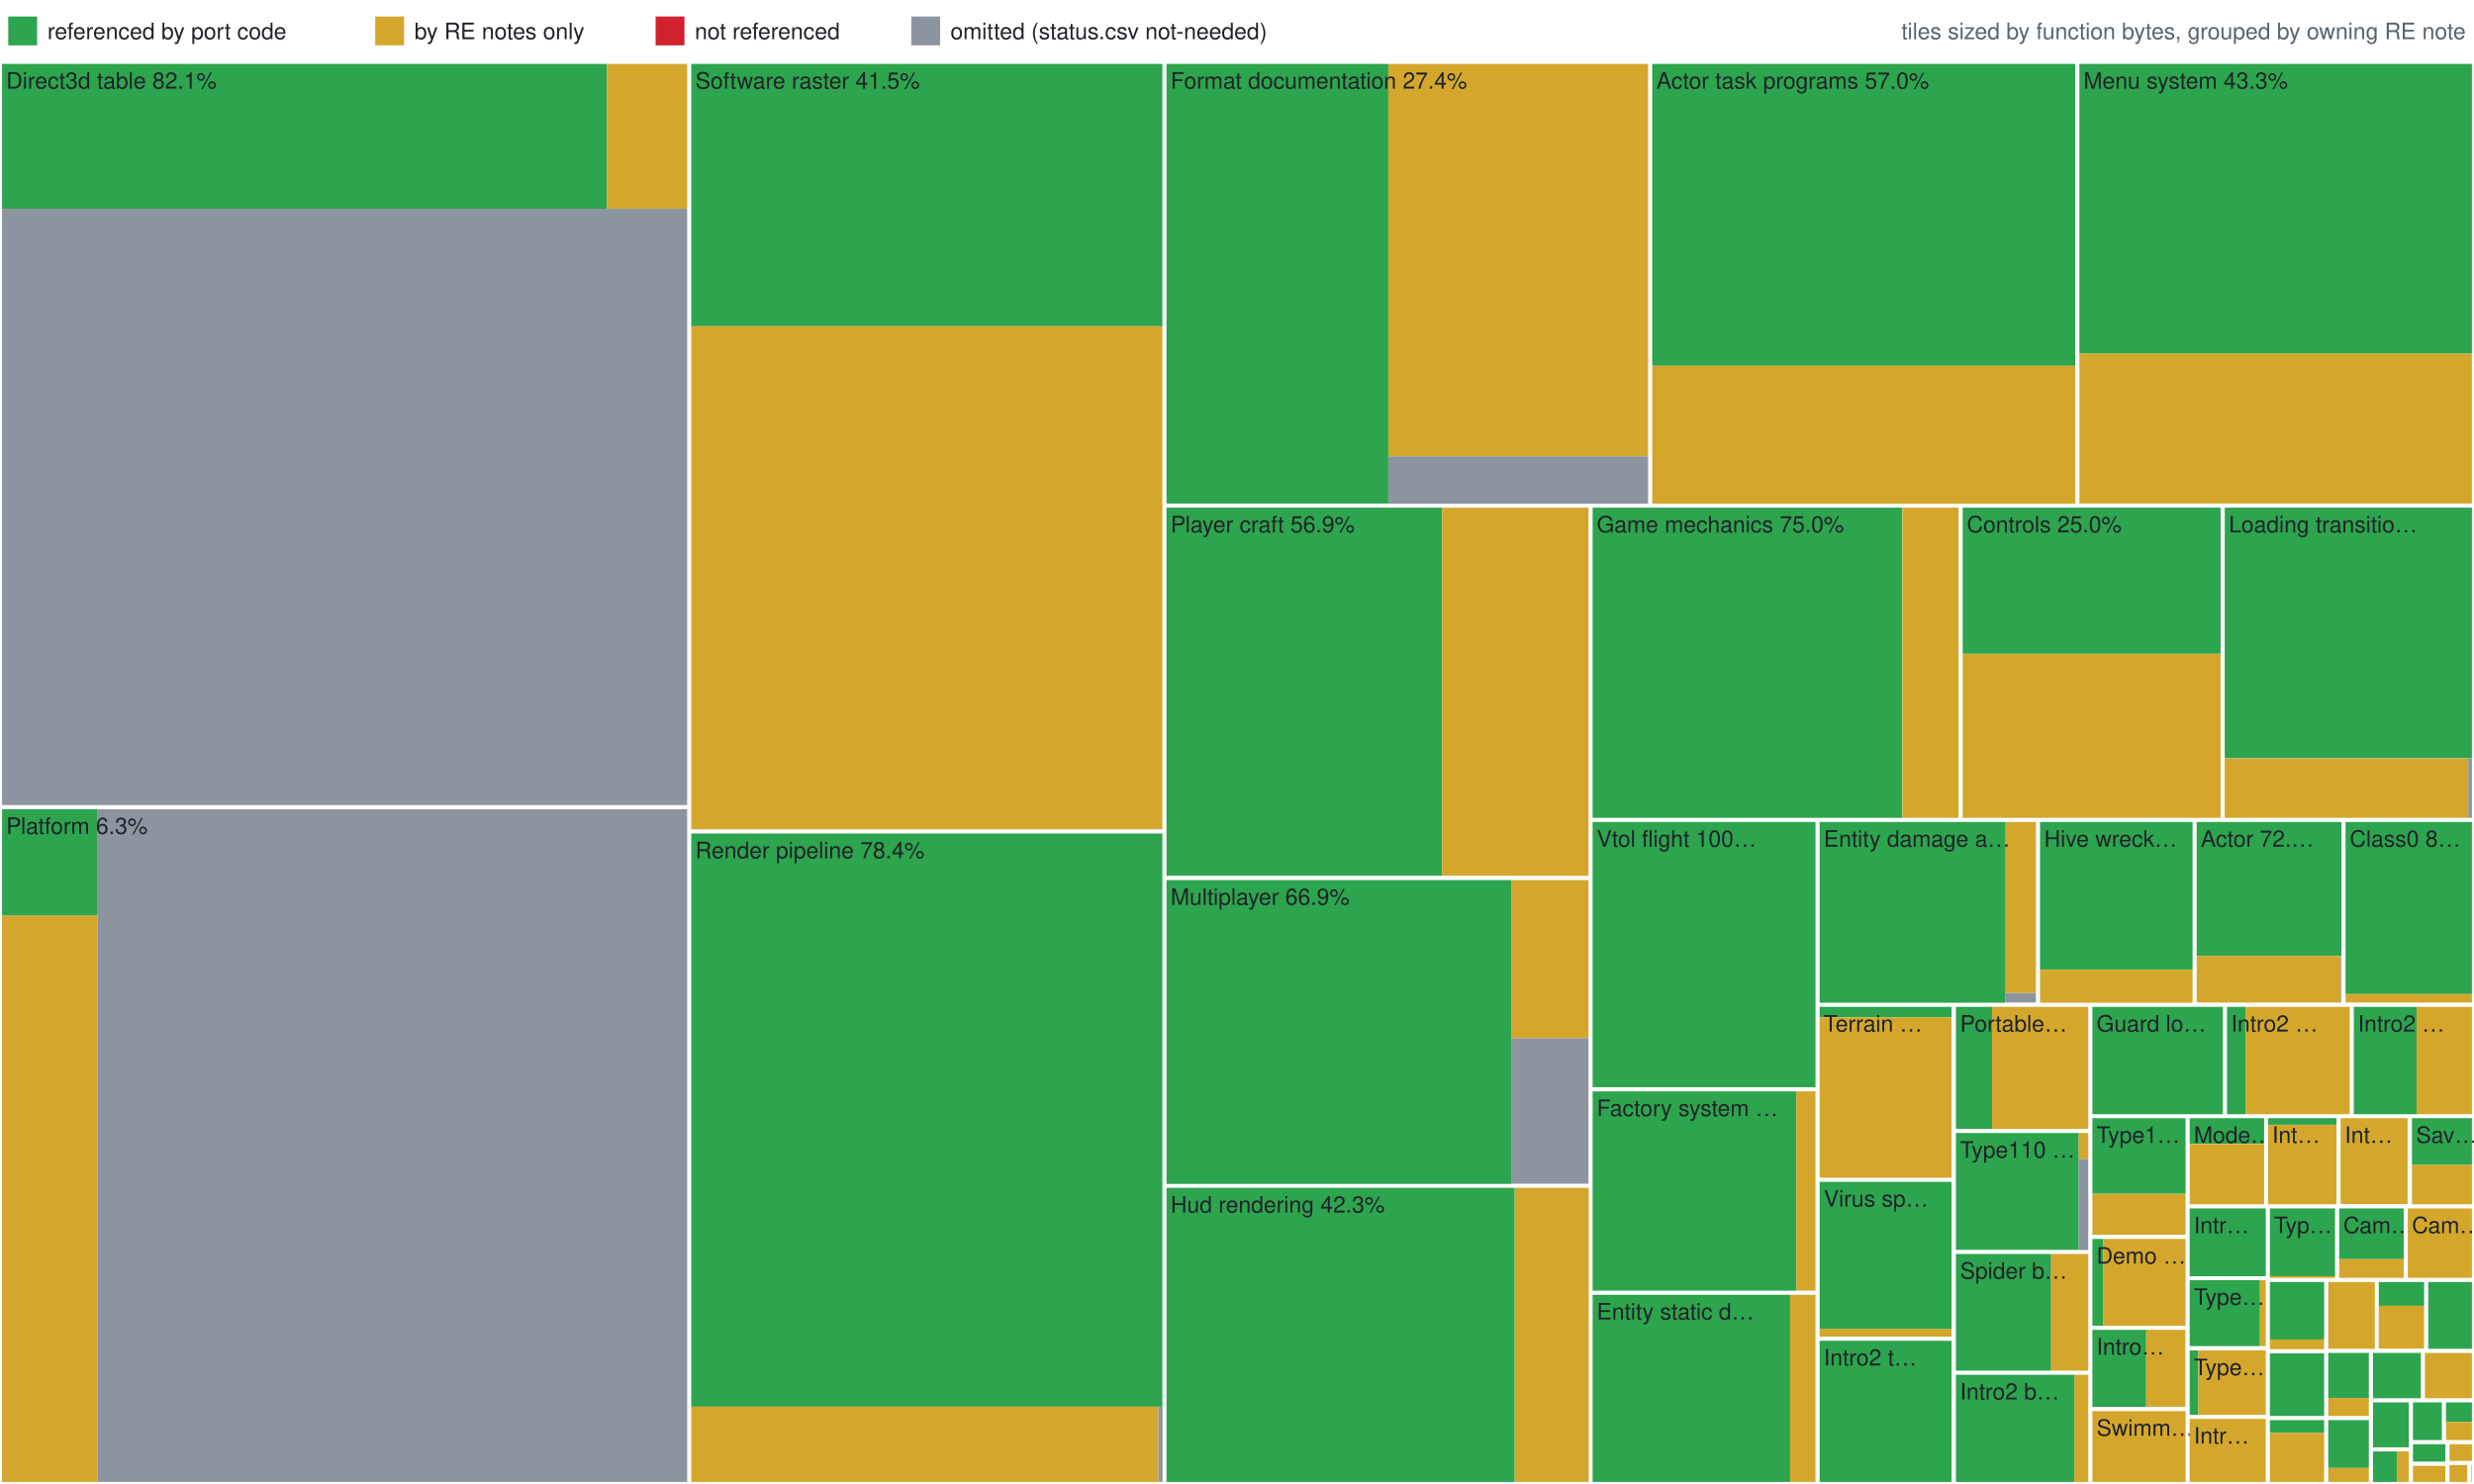
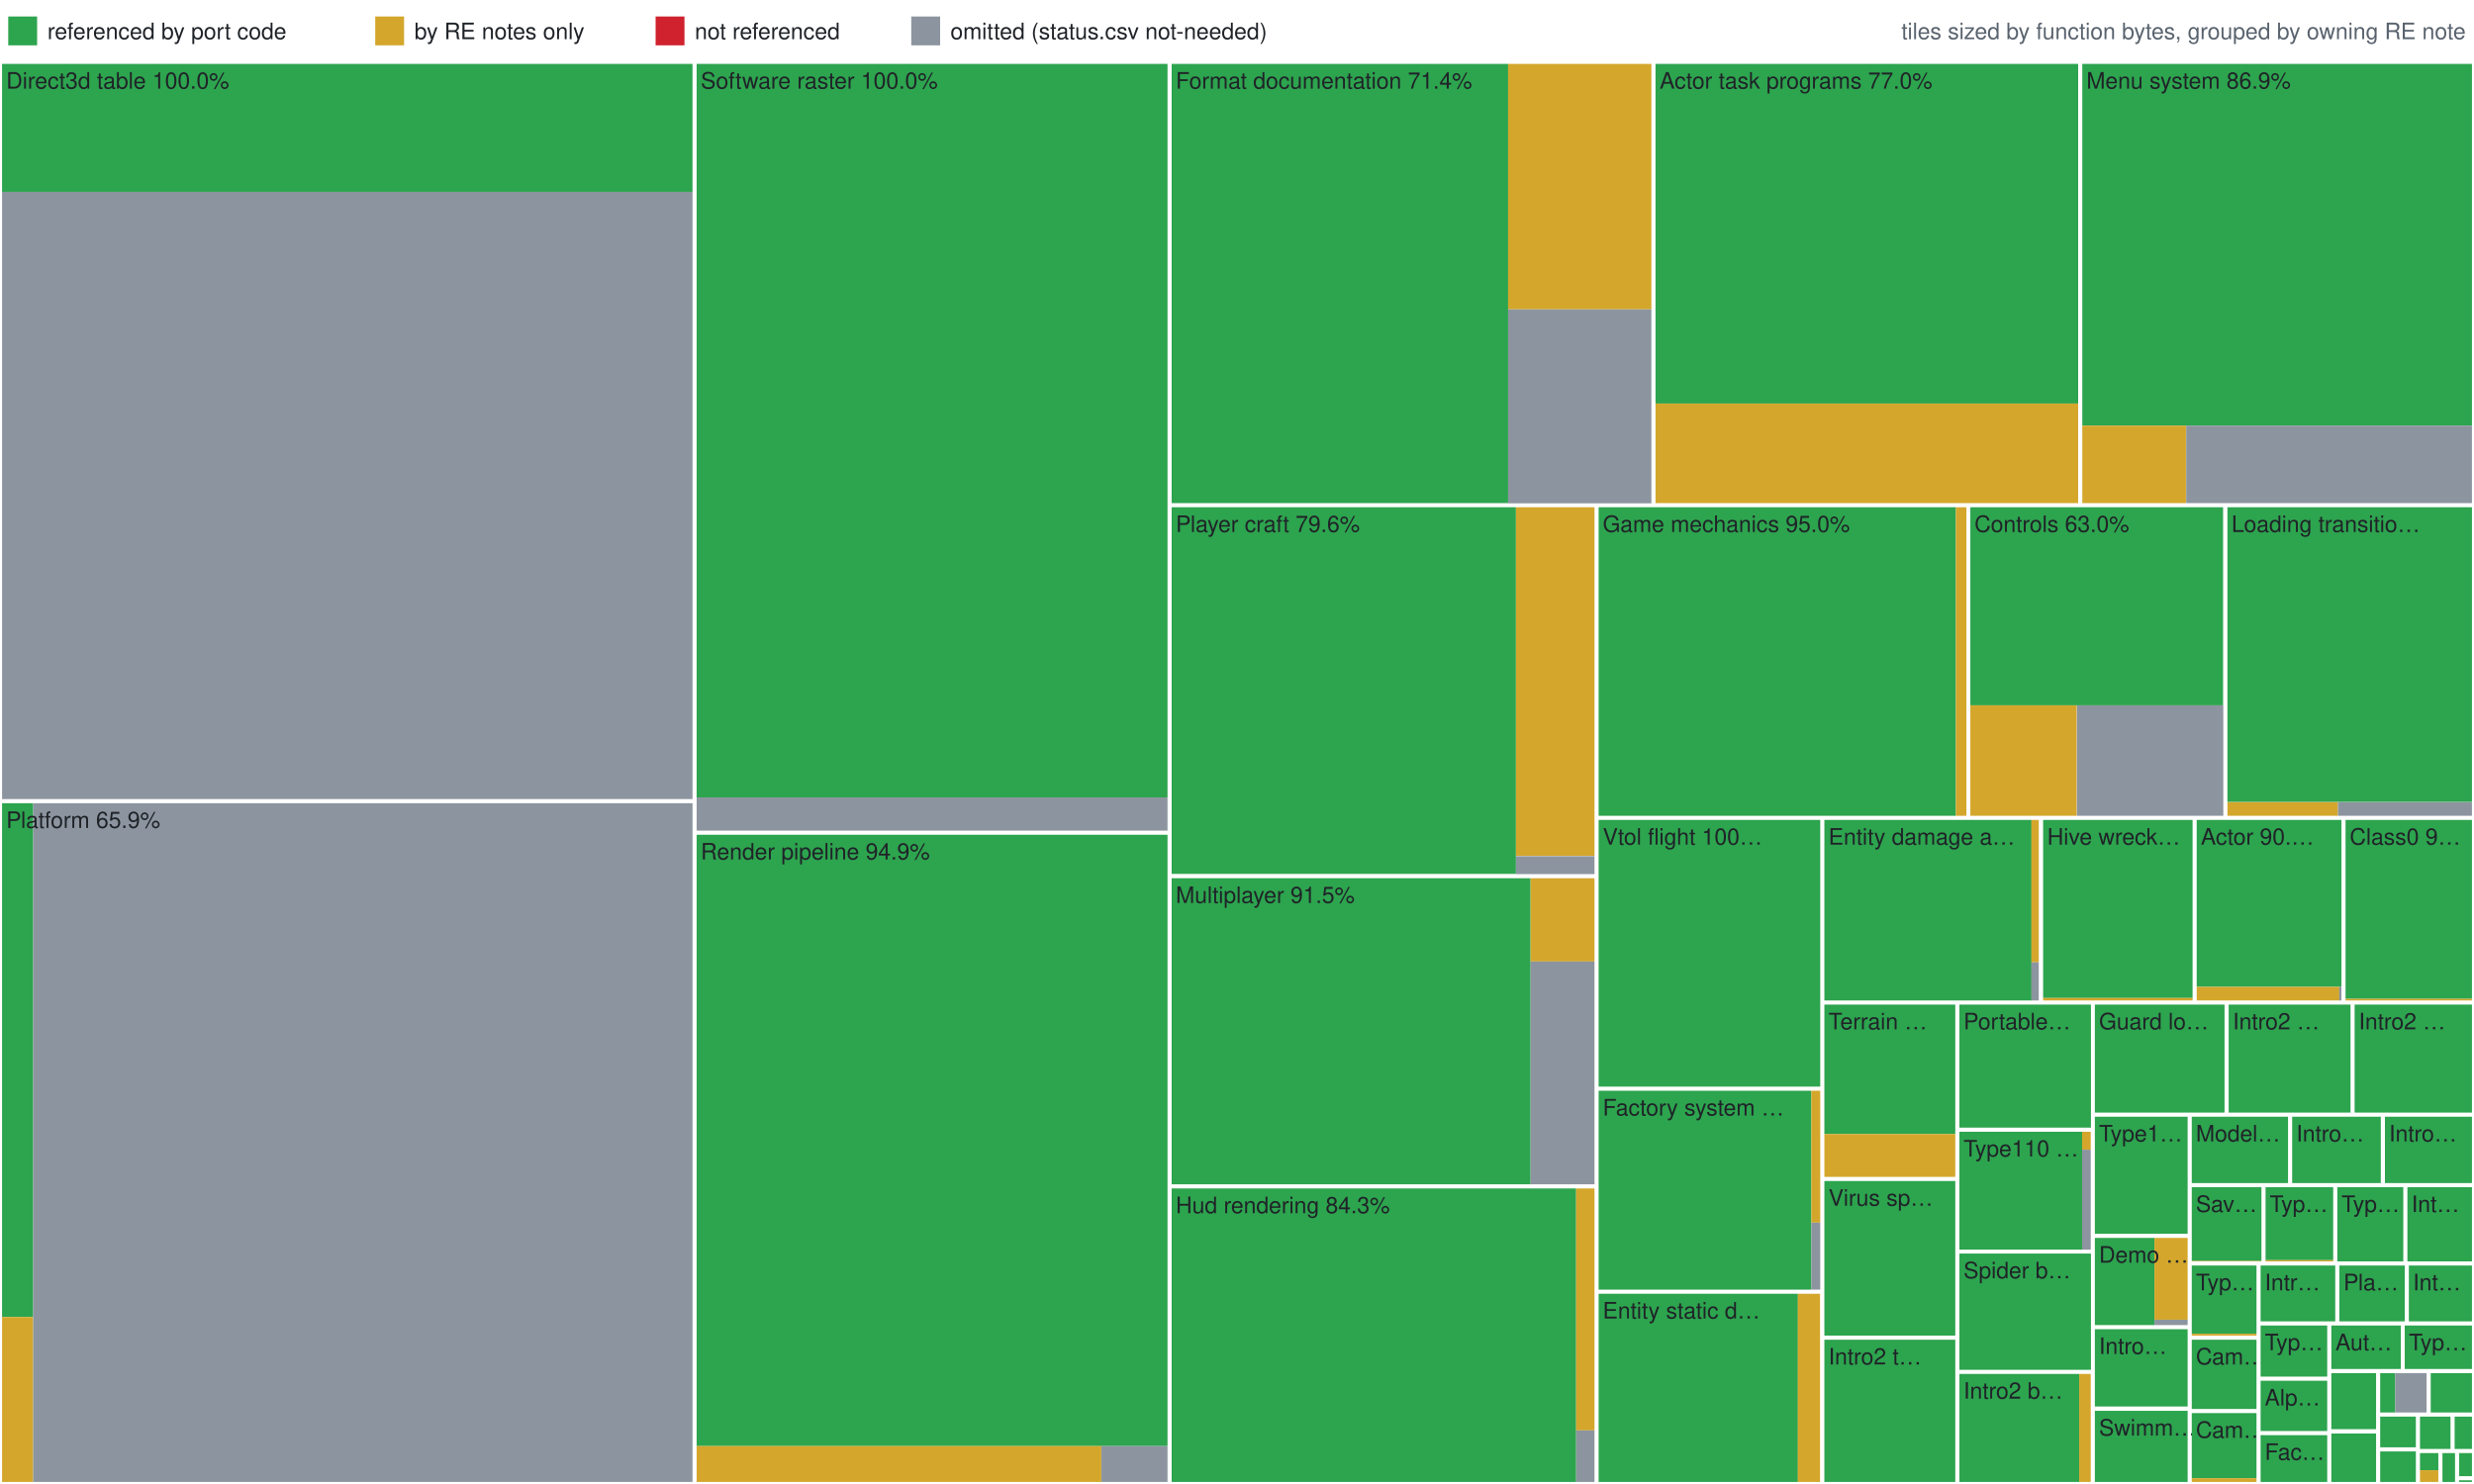
<svg xmlns="http://www.w3.org/2000/svg" width="1200" height="720" viewBox="0 0 1200 720" font-family="Segoe UI, Helvetica, Arial, sans-serif" font-size="11">
  <rect width="1200" height="720" fill="#ffffff" />
  <rect x="4" y="8" width="14" height="14" fill="#2da44e" />
  <text x="23" y="19" fill="#1f2328">referenced by port code</text>
  <rect x="182" y="8" width="14" height="14" fill="#d4a72c" />
  <text x="201" y="19" fill="#1f2328">by RE notes only</text>
  <rect x="318" y="8" width="14" height="14" fill="#cf222e" />
  <text x="337" y="19" fill="#1f2328">not referenced</text>
  <rect x="442" y="8" width="14" height="14" fill="#8c959f" />
  <text x="461" y="19" fill="#1f2328">omitted (status.csv not-needed)</text>
  <text x="1196" y="19" fill="#59636e" text-anchor="end">tiles sized by function bytes, grouped by owning RE note</text>
  <g>
-     <rect x="1" y="31" width="293.4" height="70.3" fill="#2da44e" />
-     <rect x="294.4" y="31" width="38.9" height="70.3" fill="#d4a72c" />
-     <rect x="1" y="101.3" width="332.3" height="289.3" fill="#8c959f" />
-     <text x="3" y="43" fill="#1f2328">Direct3d table 82.1%</text>
-   </g>
-   <g>
-     <rect x="1" y="392.6" width="46.4" height="51.7" fill="#2da44e" />
-     <rect x="1" y="444.3" width="46.4" height="274.7" fill="#d4a72c" />
-     <rect x="47.4" y="392.6" width="285.9" height="326.4" fill="#8c959f" />
-     <text x="3" y="404.6" fill="#1f2328">Platform 6.3%</text>
-   </g>
-   <g>
-     <rect x="335.3" y="31" width="228.5" height="127.3" fill="#2da44e" />
-     <rect x="335.3" y="158.3" width="228.5" height="244" fill="#d4a72c" />
-     <rect x="335.3" y="402.3" width="228.5" height="0.1" fill="#8c959f" />
-     <text x="337.3" y="43" fill="#1f2328">Software raster 41.5%</text>
-   </g>
-   <g>
-     <rect x="335.3" y="404.4" width="228.5" height="278.1" fill="#2da44e" />
-     <rect x="335.3" y="682.5" width="226.6" height="36.5" fill="#d4a72c" />
-     <rect x="561.9" y="682.5" width="2" height="36.5" fill="#8c959f" />
-     <text x="337.3" y="416.4" fill="#1f2328">Render pipeline 78.4%</text>
-   </g>
-   <g>
-     <rect x="565.8" y="31" width="107.6" height="213.3" fill="#2da44e" />
-     <rect x="673.4" y="31" width="126" height="190.4" fill="#d4a72c" />
-     <rect x="673.4" y="221.4" width="126" height="23" fill="#8c959f" />
-     <text x="567.8" y="43" fill="#1f2328">Format documentation 27.4%</text>
-   </g>
-   <g>
-     <rect x="801.4" y="31" width="205.2" height="146.5" fill="#2da44e" />
-     <rect x="801.4" y="177.5" width="205.2" height="66.9" fill="#d4a72c" />
-     <rect x="1006.6" y="177.5" width="0" height="66.9" fill="#8c959f" />
-     <text x="803.4" y="43" fill="#1f2328">Actor task programs 57.0%</text>
-   </g>
-   <g>
-     <rect x="1008.6" y="31" width="190.4" height="140.6" fill="#2da44e" />
-     <rect x="1008.6" y="171.6" width="190.1" height="72.7" fill="#d4a72c" />
-     <rect x="1198.7" y="171.6" width="0.3" height="72.7" fill="#8c959f" />
-     <text x="1010.6" y="43" fill="#1f2328">Menu system 43.3%</text>
-   </g>
-   <g>
-     <rect x="565.8" y="246.3" width="133.7" height="178.6" fill="#2da44e" />
-     <rect x="699.5" y="246.3" width="71" height="178.6" fill="#d4a72c" />
-     <rect x="699.5" y="424.9" width="71" height="0" fill="#8c959f" />
-     <text x="567.8" y="258.3" fill="#1f2328">Player craft 56.9%</text>
-   </g>
-   <g>
-     <rect x="565.8" y="427" width="167.2" height="147.4" fill="#2da44e" />
-     <rect x="733" y="427" width="37.5" height="76.7" fill="#d4a72c" />
-     <rect x="733" y="503.7" width="37.5" height="70.6" fill="#8c959f" />
-     <text x="567.8" y="439" fill="#1f2328">Multiplayer 66.9%</text>
-   </g>
-   <g>
-     <rect x="565.8" y="576.3" width="168.9" height="142.7" fill="#2da44e" />
-     <rect x="734.8" y="576.3" width="35.8" height="142.7" fill="#d4a72c" />
-     <text x="567.8" y="588.3" fill="#1f2328">Hud rendering 42.3%</text>
-   </g>
-   <g>
-     <rect x="772.5" y="246.3" width="150.2" height="150.5" fill="#2da44e" />
-     <rect x="922.8" y="246.3" width="27.2" height="150.5" fill="#d4a72c" />
-     <text x="774.5" y="258.3" fill="#1f2328">Game mechanics 75.0%</text>
-   </g>
-   <g>
-     <rect x="952" y="246.3" width="125.1" height="70.9" fill="#2da44e" />
-     <rect x="952" y="317.3" width="125.1" height="79.5" fill="#d4a72c" />
-     <text x="954" y="258.3" fill="#1f2328">Controls 25.0%</text>
-   </g>
-   <g>
-     <rect x="1079.1" y="246.3" width="119.9" height="121.6" fill="#2da44e" />
-     <rect x="1079.1" y="368" width="118.1" height="28.8" fill="#d4a72c" />
-     <rect x="1197.2" y="368" width="1.8" height="28.8" fill="#8c959f" />
-     <text x="1081.1" y="258.3" fill="#1f2328">Loading transitio…</text>
-   </g>
-   <g>
-     <rect x="772.5" y="398.8" width="108.1" height="128.7" fill="#2da44e" />
-     <text x="774.5" y="410.8" fill="#1f2328">Vtol flight 100…</text>
-   </g>
-   <g>
-     <rect x="772.5" y="529.5" width="98.8" height="96.7" fill="#2da44e" />
-     <rect x="871.3" y="529.5" width="9.3" height="96.7" fill="#d4a72c" />
-     <text x="774.5" y="541.5" fill="#1f2328">Factory system …</text>
-   </g>
-   <g>
-     <rect x="772.5" y="628.2" width="95.8" height="90.8" fill="#2da44e" />
-     <rect x="868.3" y="628.2" width="12.3" height="90.8" fill="#d4a72c" />
-     <text x="774.5" y="640.2" fill="#1f2328">Entity static d…</text>
-   </g>
-   <g>
-     <rect x="882.6" y="398.8" width="90.2" height="87.7" fill="#2da44e" />
-     <rect x="972.9" y="398.8" width="14.6" height="83" fill="#d4a72c" />
-     <rect x="972.9" y="481.8" width="14.6" height="4.6" fill="#8c959f" />
-     <text x="884.6" y="410.8" fill="#1f2328">Entity damage a…</text>
-   </g>
-   <g>
-     <rect x="989.5" y="398.8" width="74" height="71.7" fill="#2da44e" />
-     <rect x="989.5" y="470.5" width="74" height="16" fill="#d4a72c" />
-     <text x="991.5" y="410.8" fill="#1f2328">Hive wreck…</text>
-   </g>
-   <g>
-     <rect x="1065.5" y="398.8" width="70.2" height="65" fill="#2da44e" />
-     <rect x="1065.5" y="463.8" width="69.9" height="22.6" fill="#d4a72c" />
-     <rect x="1135.4" y="463.8" width="0.3" height="22.6" fill="#8c959f" />
-     <text x="1067.5" y="410.8" fill="#1f2328">Actor 72.…</text>
-   </g>
-   <g>
-     <rect x="1137.7" y="398.8" width="61.3" height="83.5" fill="#2da44e" />
-     <rect x="1137.7" y="482.3" width="61.3" height="4.1" fill="#d4a72c" />
-     <text x="1139.7" y="410.8" fill="#1f2328">Class0 8…</text>
-   </g>
-   <g>
-     <rect x="882.6" y="488.5" width="64" height="5.1" fill="#2da44e" />
-     <rect x="882.6" y="493.6" width="64" height="77.8" fill="#d4a72c" />
-     <text x="884.6" y="500.5" fill="#1f2328">Terrain …</text>
-   </g>
-   <g>
-     <rect x="882.6" y="573.4" width="64" height="71.5" fill="#2da44e" />
-     <rect x="882.6" y="644.8" width="64" height="3.7" fill="#d4a72c" />
-     <text x="884.6" y="585.4" fill="#1f2328">Virus sp…</text>
-   </g>
-   <g>
-     <rect x="882.6" y="650.5" width="64" height="68.5" fill="#2da44e" />
-     <text x="884.6" y="662.5" fill="#1f2328">Intro2 t…</text>
-   </g>
-   <g>
-     <rect x="948.7" y="488.5" width="17.6" height="59.2" fill="#2da44e" />
-     <rect x="966.2" y="488.5" width="46.7" height="59.2" fill="#d4a72c" />
-     <text x="950.7" y="500.5" fill="#1f2328">Portable…</text>
-   </g>
-   <g>
-     <rect x="948.7" y="549.7" width="59.6" height="56.7" fill="#2da44e" />
-     <rect x="1008.3" y="549.7" width="4.6" height="12.6" fill="#d4a72c" />
-     <rect x="1008.3" y="562.3" width="4.6" height="44.2" fill="#8c959f" />
-     <text x="950.7" y="561.7" fill="#1f2328">Type110 …</text>
-   </g>
-   <g>
-     <rect x="948.7" y="608.4" width="46.2" height="56.6" fill="#2da44e" />
-     <rect x="994.9" y="608.4" width="18" height="56.6" fill="#d4a72c" />
-     <text x="950.7" y="620.4" fill="#1f2328">Spider b…</text>
-   </g>
-   <g>
-     <rect x="948.7" y="667" width="57.6" height="52" fill="#2da44e" />
-     <rect x="1006.2" y="667" width="6.7" height="52" fill="#d4a72c" />
-     <text x="950.7" y="679" fill="#1f2328">Intro2 b…</text>
-   </g>
-   <g>
-     <rect x="1014.9" y="488.5" width="63.3" height="52.1" fill="#2da44e" />
-     <text x="1016.9" y="500.5" fill="#1f2328">Guard lo…</text>
-   </g>
-   <g>
-     <rect x="1080.2" y="488.5" width="9" height="52.1" fill="#2da44e" />
-     <rect x="1089.2" y="488.5" width="50.5" height="52.1" fill="#d4a72c" />
-     <text x="1082.2" y="500.5" fill="#1f2328">Intro2 …</text>
-   </g>
-   <g>
-     <rect x="1141.7" y="488.5" width="30.5" height="52.1" fill="#2da44e" />
-     <rect x="1172.1" y="488.5" width="26.9" height="52.1" fill="#d4a72c" />
-     <text x="1143.7" y="500.5" fill="#1f2328">Intro2 …</text>
-   </g>
-   <g>
-     <rect x="1014.9" y="542.5" width="45.2" height="36.7" fill="#2da44e" />
-     <rect x="1014.9" y="579.3" width="45.2" height="19.8" fill="#d4a72c" />
-     <text x="1016.9" y="554.5" fill="#1f2328">Type1…</text>
-   </g>
-   <g>
-     <rect x="1014.9" y="601.1" width="5.2" height="42.1" fill="#2da44e" />
-     <rect x="1020.1" y="601.1" width="40" height="42.1" fill="#d4a72c" />
-     <text x="1016.9" y="613.1" fill="#1f2328">Demo …</text>
-   </g>
-   <g>
-     <rect x="1014.9" y="645.2" width="26.1" height="37.4" fill="#2da44e" />
-     <rect x="1041" y="645.2" width="19" height="37.4" fill="#d4a72c" />
-     <text x="1016.9" y="657.2" fill="#1f2328">Intro…</text>
-   </g>
-   <g>
-     <rect x="1014.9" y="684.6" width="45.2" height="34.4" fill="#d4a72c" />
-     <text x="1016.9" y="696.6" fill="#1f2328">Swimm…</text>
-   </g>
-   <g>
-     <rect x="1062.1" y="542.5" width="36.1" height="12.4" fill="#2da44e" />
-     <rect x="1062.1" y="555" width="36.1" height="29.3" fill="#d4a72c" />
-     <text x="1064.1" y="554.5" fill="#1f2328">Mode…</text>
-   </g>
-   <g>
-     <rect x="1100.1" y="542.5" width="33.2" height="3.2" fill="#2da44e" />
-     <rect x="1100.1" y="545.8" width="33.2" height="38.5" fill="#d4a72c" />
-     <text x="1102.1" y="554.5" fill="#1f2328">Int…</text>
-   </g>
-   <g>
-     <rect x="1135.3" y="542.5" width="32.5" height="41.7" fill="#d4a72c" />
-     <text x="1137.3" y="554.5" fill="#1f2328">Int…</text>
-   </g>
-   <g>
-     <rect x="1169.9" y="542.5" width="29.1" height="22.7" fill="#2da44e" />
-     <rect x="1169.9" y="565.2" width="29.1" height="19.1" fill="#d4a72c" />
-     <text x="1171.9" y="554.5" fill="#1f2328">Sav…</text>
-   </g>
-   <g>
-     <rect x="1062.1" y="586.3" width="36.9" height="32.9" fill="#2da44e" />
-     <text x="1064.1" y="598.3" fill="#1f2328">Intr…</text>
-   </g>
-   <g>
-     <rect x="1062.1" y="621.1" width="34.1" height="32" fill="#2da44e" />
-     <rect x="1096.2" y="621.1" width="2.8" height="32" fill="#d4a72c" />
-     <text x="1064.1" y="633.1" fill="#1f2328">Type…</text>
-   </g>
-   <g>
-     <rect x="1062.1" y="655.2" width="4.2" height="31.2" fill="#2da44e" />
-     <rect x="1066.3" y="655.2" width="32.7" height="31.2" fill="#d4a72c" />
-     <text x="1064.1" y="667.2" fill="#1f2328">Type…</text>
-   </g>
-   <g>
-     <rect x="1062.1" y="688.4" width="36.9" height="30.6" fill="#d4a72c" />
-     <text x="1064.1" y="700.4" fill="#1f2328">Intr…</text>
-   </g>
-   <g>
-     <rect x="1101" y="586.3" width="31.6" height="32.9" fill="#2da44e" />
-     <rect x="1101" y="619.1" width="31.6" height="0.9" fill="#d4a72c" />
-     <text x="1103" y="598.3" fill="#1f2328">Typ…</text>
-   </g>
-   <g>
-     <rect x="1134.6" y="586.3" width="31.3" height="24.6" fill="#2da44e" />
-     <rect x="1134.6" y="610.9" width="31.3" height="9.1" fill="#d4a72c" />
-     <text x="1136.6" y="598.3" fill="#1f2328">Cam…</text>
-   </g>
-   <g>
-     <rect x="1167.9" y="586.3" width="31.1" height="33.7" fill="#d4a72c" />
-     <text x="1169.9" y="598.3" fill="#1f2328">Cam…</text>
-   </g>
-   <g>
-     <rect x="1101" y="622" width="26.3" height="27.9" fill="#2da44e" />
-     <rect x="1101" y="649.9" width="26.3" height="4.7" fill="#d4a72c" />
-   </g>
-   <g>
-     <rect x="1101" y="656.6" width="26.3" height="30.4" fill="#2da44e" />
-   </g>
-   <g>
-     <rect x="1101" y="689" width="26.3" height="6.2" fill="#2da44e" />
-     <rect x="1101" y="695.2" width="26.3" height="23.8" fill="#d4a72c" />
-   </g>
-   <g>
-     <rect x="1129.3" y="622" width="22.6" height="32.4" fill="#d4a72c" />
-   </g>
-   <g>
-     <rect x="1153.8" y="622" width="22" height="11.6" fill="#2da44e" />
-     <rect x="1153.8" y="633.5" width="22" height="20.8" fill="#d4a72c" />
-   </g>
-   <g>
-     <rect x="1177.8" y="622" width="21.2" height="32.4" fill="#2da44e" />
-   </g>
-   <g>
-     <rect x="1129.3" y="656.4" width="19.7" height="22" fill="#2da44e" />
-     <rect x="1129.3" y="678.3" width="19.7" height="8.7" fill="#d4a72c" />
-   </g>
-   <g>
-     <rect x="1129.3" y="689" width="19.7" height="23.2" fill="#2da44e" />
-     <rect x="1129.3" y="712.3" width="19.7" height="6.7" fill="#d4a72c" />
-   </g>
-   <g>
-     <rect x="1151" y="656.4" width="23.2" height="22" fill="#2da44e" />
-   </g>
-   <g>
-     <rect x="1176.2" y="656.4" width="22.8" height="22" fill="#d4a72c" />
-   </g>
-   <g>
-     <rect x="1151" y="680.4" width="17.4" height="21.8" fill="#2da44e" />
-   </g>
-   <g>
-     <rect x="1151" y="704.2" width="11.8" height="14.8" fill="#2da44e" />
-     <rect x="1162.7" y="704.2" width="5.7" height="14.8" fill="#d4a72c" />
-   </g>
-   <g>
-     <rect x="1170.4" y="680.4" width="14" height="18.3" fill="#2da44e" />
-   </g>
-   <g>
-     <rect x="1186.4" y="680.4" width="12.6" height="9.5" fill="#2da44e" />
-     <rect x="1186.4" y="689.9" width="12.6" height="8.8" fill="#d4a72c" />
-   </g>
-   <g>
-     <rect x="1170.4" y="700.7" width="15.7" height="8.4" fill="#2da44e" />
-   </g>
-   <g>
-     <rect x="1170.4" y="711.2" width="15.7" height="7.8" fill="#d4a72c" />
-   </g>
-   <g>
-     <rect x="1188.1" y="700.7" width="10.9" height="8.1" fill="#d4a72c" />
-   </g>
-   <g>
-     <rect x="1188.1" y="710.8" width="8.6" height="8.2" fill="#d4a72c" />
-   </g>
-   <g>
-     <rect x="1198.7" y="710.8" width="0.3" height="8.2" fill="#d4a72c" />
+     <rect x="1" y="31" width="334.9" height="62.1" fill="#2da44e" />
+     <rect x="1" y="93.1" width="334.9" height="294.6" fill="#8c959f" />
+     <text x="3" y="43" fill="#1f2328">Direct3d table 100.0%</text>
+   </g>
+   <g>
+     <rect x="1" y="389.7" width="15.1" height="249.3" fill="#2da44e" />
+     <rect x="1" y="639" width="15.1" height="80" fill="#d4a72c" />
+     <rect x="16.1" y="389.7" width="319.8" height="329.3" fill="#8c959f" />
+     <text x="3" y="401.7" fill="#1f2328">Platform 65.9%</text>
+   </g>
+   <g>
+     <rect x="337.9" y="31" width="228.4" height="355.9" fill="#2da44e" />
+     <rect x="337.9" y="386.9" width="228.4" height="16.1" fill="#8c959f" />
+     <text x="339.9" y="43" fill="#1f2328">Software raster 100.0%</text>
+   </g>
+   <g>
+     <rect x="337.9" y="405" width="228.4" height="296.6" fill="#2da44e" />
+     <rect x="337.9" y="701.6" width="196.3" height="17.4" fill="#d4a72c" />
+     <rect x="534.2" y="701.6" width="32.1" height="17.4" fill="#8c959f" />
+     <text x="339.9" y="417" fill="#1f2328">Render pipeline 94.9%</text>
+   </g>
+   <g>
+     <rect x="568.3" y="31" width="163.2" height="213.1" fill="#2da44e" />
+     <rect x="731.5" y="31" width="69.5" height="119.1" fill="#d4a72c" />
+     <rect x="731.5" y="150.1" width="69.5" height="94.1" fill="#8c959f" />
+     <text x="570.3" y="43" fill="#1f2328">Format documentation 71.4%</text>
+   </g>
+   <g>
+     <rect x="803" y="31" width="205" height="164.8" fill="#2da44e" />
+     <rect x="803" y="195.8" width="205" height="48.3" fill="#d4a72c" />
+     <rect x="1008" y="195.8" width="0" height="48.3" fill="#8c959f" />
+     <text x="805" y="43" fill="#1f2328">Actor task programs 77.0%</text>
+   </g>
+   <g>
+     <rect x="1010" y="31" width="189" height="175.5" fill="#2da44e" />
+     <rect x="1010" y="206.5" width="50.3" height="37.6" fill="#d4a72c" />
+     <rect x="1060.4" y="206.5" width="138.6" height="37.6" fill="#8c959f" />
+     <text x="1012" y="43" fill="#1f2328">Menu system 86.9%</text>
+   </g>
+   <g>
+     <rect x="568.3" y="246.1" width="167" height="177.9" fill="#2da44e" />
+     <rect x="735.3" y="246.1" width="38.1" height="169.2" fill="#d4a72c" />
+     <rect x="735.3" y="415.4" width="38.1" height="8.7" fill="#8c959f" />
+     <text x="570.3" y="258.1" fill="#1f2328">Player craft 79.6%</text>
+   </g>
+   <g>
+     <rect x="568.3" y="426.1" width="174.1" height="148.5" fill="#2da44e" />
+     <rect x="742.4" y="426.1" width="31" height="40.4" fill="#d4a72c" />
+     <rect x="742.4" y="466.5" width="31" height="108.1" fill="#8c959f" />
+     <text x="570.3" y="438.1" fill="#1f2328">Multiplayer 91.5%</text>
+   </g>
+   <g>
+     <rect x="568.3" y="576.6" width="196.2" height="142.4" fill="#2da44e" />
+     <rect x="764.5" y="576.6" width="8.9" height="117.4" fill="#d4a72c" />
+     <rect x="764.5" y="694" width="8.9" height="25" fill="#8c959f" />
+     <text x="570.3" y="588.6" fill="#1f2328">Hud rendering 84.3%</text>
+   </g>
+   <g>
+     <rect x="775.4" y="246.1" width="173.3" height="149.7" fill="#2da44e" />
+     <rect x="948.7" y="246.1" width="5.1" height="149.7" fill="#d4a72c" />
+     <text x="777.4" y="258.1" fill="#1f2328">Game mechanics 95.0%</text>
+   </g>
+   <g>
+     <rect x="955.7" y="246.1" width="122.6" height="96.1" fill="#2da44e" />
+     <rect x="955.7" y="342.2" width="51.6" height="53.6" fill="#d4a72c" />
+     <rect x="1007.4" y="342.2" width="71" height="53.6" fill="#8c959f" />
+     <text x="957.7" y="258.1" fill="#1f2328">Controls 63.0%</text>
+   </g>
+   <g>
+     <rect x="1080.4" y="246.1" width="118.6" height="143" fill="#2da44e" />
+     <rect x="1080.4" y="389.2" width="53.6" height="6.6" fill="#d4a72c" />
+     <rect x="1134" y="389.2" width="65" height="6.6" fill="#8c959f" />
+     <text x="1082.4" y="258.1" fill="#1f2328">Loading transitio…</text>
+   </g>
+   <g>
+     <rect x="775.4" y="397.8" width="107.5" height="129.4" fill="#2da44e" />
+     <text x="777.4" y="409.8" fill="#1f2328">Vtol flight 100…</text>
+   </g>
+   <g>
+     <rect x="775.4" y="529.2" width="103.2" height="96.5" fill="#2da44e" />
+     <rect x="878.6" y="529.2" width="4.3" height="64" fill="#d4a72c" />
+     <rect x="878.6" y="593.2" width="4.3" height="32.5" fill="#8c959f" />
+     <text x="777.4" y="541.2" fill="#1f2328">Factory system …</text>
+   </g>
+   <g>
+     <rect x="775.4" y="627.7" width="96.7" height="91.3" fill="#2da44e" />
+     <rect x="872" y="627.7" width="10.8" height="91.3" fill="#d4a72c" />
+     <text x="777.4" y="639.7" fill="#1f2328">Entity static d…</text>
+   </g>
+   <g>
+     <rect x="884.9" y="397.8" width="100.5" height="87.6" fill="#2da44e" />
+     <rect x="985.3" y="397.8" width="3.6" height="69.1" fill="#d4a72c" />
+     <rect x="985.3" y="466.9" width="3.6" height="18.5" fill="#8c959f" />
+     <text x="886.9" y="409.8" fill="#1f2328">Entity damage a…</text>
+   </g>
+   <g>
+     <rect x="991" y="397.8" width="72.5" height="86.4" fill="#2da44e" />
+     <rect x="991" y="484.2" width="72.5" height="1.2" fill="#d4a72c" />
+     <text x="993" y="409.8" fill="#1f2328">Hive wreck…</text>
+   </g>
+   <g>
+     <rect x="1065.5" y="397.8" width="70.2" height="81" fill="#2da44e" />
+     <rect x="1065.5" y="478.8" width="69.2" height="6.6" fill="#d4a72c" />
+     <rect x="1134.6" y="478.8" width="1.1" height="6.6" fill="#8c959f" />
+     <text x="1067.5" y="409.8" fill="#1f2328">Actor 90.…</text>
+   </g>
+   <g>
+     <rect x="1137.7" y="397.8" width="61.3" height="86.8" fill="#2da44e" />
+     <rect x="1137.7" y="484.6" width="61.3" height="0.8" fill="#d4a72c" />
+     <text x="1139.7" y="409.8" fill="#1f2328">Class0 9…</text>
+   </g>
+   <g>
+     <rect x="884.9" y="487.4" width="63.5" height="62.8" fill="#2da44e" />
+     <rect x="884.9" y="550.2" width="63.5" height="20.8" fill="#d4a72c" />
+     <text x="886.9" y="499.4" fill="#1f2328">Terrain …</text>
+   </g>
+   <g>
+     <rect x="884.9" y="573" width="63.5" height="75" fill="#2da44e" />
+     <text x="886.9" y="585" fill="#1f2328">Virus sp…</text>
+   </g>
+   <g>
+     <rect x="884.9" y="650" width="63.5" height="69" fill="#2da44e" />
+     <text x="886.9" y="662" fill="#1f2328">Intro2 t…</text>
+   </g>
+   <g>
+     <rect x="950.4" y="487.4" width="63.8" height="59.7" fill="#2da44e" />
+     <text x="952.4" y="499.4" fill="#1f2328">Portable…</text>
+   </g>
+   <g>
+     <rect x="950.4" y="549.1" width="59.6" height="57.2" fill="#2da44e" />
+     <rect x="1009.9" y="549.1" width="4.2" height="8.7" fill="#d4a72c" />
+     <rect x="1009.9" y="557.8" width="4.2" height="48.5" fill="#8c959f" />
+     <text x="952.4" y="561.1" fill="#1f2328">Type110 …</text>
+   </g>
+   <g>
+     <rect x="950.4" y="608.2" width="63.8" height="56.4" fill="#2da44e" />
+     <text x="952.4" y="620.2" fill="#1f2328">Spider b…</text>
+   </g>
+   <g>
+     <rect x="950.4" y="666.6" width="58.2" height="52.4" fill="#2da44e" />
+     <rect x="1008.5" y="666.6" width="5.6" height="52.4" fill="#d4a72c" />
+     <text x="952.4" y="678.6" fill="#1f2328">Intro2 b…</text>
+   </g>
+   <g>
+     <rect x="1016.1" y="487.4" width="62.9" height="52.4" fill="#2da44e" />
+     <text x="1018.1" y="499.4" fill="#1f2328">Guard lo…</text>
+   </g>
+   <g>
+     <rect x="1081" y="487.4" width="59.1" height="52.4" fill="#2da44e" />
+     <text x="1083" y="499.4" fill="#1f2328">Intro2 …</text>
+   </g>
+   <g>
+     <rect x="1142.1" y="487.4" width="56.9" height="52.4" fill="#2da44e" />
+     <text x="1144.1" y="499.4" fill="#1f2328">Intro2 …</text>
+   </g>
+   <g>
+     <rect x="1016.1" y="541.8" width="45" height="56.8" fill="#2da44e" />
+     <text x="1018.1" y="553.8" fill="#1f2328">Type1…</text>
+   </g>
+   <g>
+     <rect x="1016.1" y="600.6" width="28.9" height="42.3" fill="#2da44e" />
+     <rect x="1045" y="600.6" width="16.1" height="39.7" fill="#d4a72c" />
+     <rect x="1045" y="640.3" width="16.1" height="2.6" fill="#8c959f" />
+     <text x="1018.1" y="612.6" fill="#1f2328">Demo …</text>
+   </g>
+   <g>
+     <rect x="1016.1" y="644.9" width="45" height="37.5" fill="#2da44e" />
+     <text x="1018.1" y="656.9" fill="#1f2328">Intro…</text>
+   </g>
+   <g>
+     <rect x="1016.1" y="684.5" width="45" height="34.5" fill="#2da44e" />
+     <text x="1018.1" y="696.5" fill="#1f2328">Swimm…</text>
+   </g>
+   <g>
+     <rect x="1063.1" y="541.8" width="46.7" height="32.2" fill="#2da44e" />
+     <text x="1065.1" y="553.8" fill="#1f2328">Model…</text>
+   </g>
+   <g>
+     <rect x="1111.8" y="541.8" width="43" height="32.2" fill="#2da44e" />
+     <text x="1113.8" y="553.8" fill="#1f2328">Intro…</text>
+   </g>
+   <g>
+     <rect x="1156.8" y="541.8" width="42.2" height="32.2" fill="#2da44e" />
+     <text x="1158.8" y="553.8" fill="#1f2328">Intro…</text>
+   </g>
+   <g>
+     <rect x="1063.1" y="576" width="33.8" height="35.8" fill="#2da44e" />
+     <rect x="1063.1" y="611.8" width="33.8" height="0.2" fill="#d4a72c" />
+     <text x="1065.1" y="588" fill="#1f2328">Sav…</text>
+   </g>
+   <g>
+     <rect x="1098.9" y="576" width="32.8" height="35.4" fill="#2da44e" />
+     <rect x="1098.9" y="611.4" width="32.8" height="0.6" fill="#d4a72c" />
+     <text x="1100.9" y="588" fill="#1f2328">Typ…</text>
+   </g>
+   <g>
+     <rect x="1133.7" y="576" width="32" height="36" fill="#2da44e" />
+     <text x="1135.7" y="588" fill="#1f2328">Typ…</text>
+   </g>
+   <g>
+     <rect x="1167.7" y="576" width="31.3" height="36" fill="#2da44e" />
+     <text x="1169.7" y="588" fill="#1f2328">Int…</text>
+   </g>
+   <g>
+     <rect x="1063.1" y="614" width="31.4" height="33.1" fill="#2da44e" />
+     <rect x="1063.1" y="647.1" width="31.4" height="0.9" fill="#d4a72c" />
+     <text x="1065.1" y="626" fill="#1f2328">Typ…</text>
+   </g>
+   <g>
+     <rect x="1063.1" y="650" width="31.4" height="33.6" fill="#2da44e" />
+     <text x="1065.1" y="662" fill="#1f2328">Cam…</text>
+   </g>
+   <g>
+     <rect x="1063.1" y="685.6" width="31.4" height="31.6" fill="#2da44e" />
+     <rect x="1063.1" y="717.2" width="31.4" height="1.8" fill="#d4a72c" />
+     <text x="1065.1" y="697.6" fill="#1f2328">Cam…</text>
+   </g>
+   <g>
+     <rect x="1096.5" y="614" width="36.2" height="27.1" fill="#2da44e" />
+     <text x="1098.5" y="626" fill="#1f2328">Intr…</text>
+   </g>
+   <g>
+     <rect x="1134.7" y="614" width="31.7" height="27.1" fill="#2da44e" />
+     <text x="1136.7" y="626" fill="#1f2328">Pla…</text>
+   </g>
+   <g>
+     <rect x="1168.4" y="614" width="30.6" height="27.1" fill="#2da44e" />
+     <text x="1170.4" y="626" fill="#1f2328">Int…</text>
+   </g>
+   <g>
+     <rect x="1096.5" y="643.1" width="32.3" height="24.8" fill="#2da44e" />
+     <text x="1098.5" y="655.1" fill="#1f2328">Typ…</text>
+   </g>
+   <g>
+     <rect x="1096.5" y="669.9" width="32.3" height="24.4" fill="#2da44e" />
+     <text x="1098.5" y="681.9" fill="#1f2328">Alp…</text>
+   </g>
+   <g>
+     <rect x="1096.5" y="696.3" width="32.3" height="22.7" fill="#2da44e" />
+     <text x="1098.5" y="708.3" fill="#1f2328">Fac…</text>
+   </g>
+   <g>
+     <rect x="1130.8" y="643.1" width="33.7" height="21.1" fill="#2da44e" />
+     <text x="1132.8" y="655.1" fill="#1f2328">Aut…</text>
+   </g>
+   <g>
+     <rect x="1166.4" y="643.1" width="32.6" height="21.1" fill="#2da44e" />
+     <text x="1168.4" y="655.1" fill="#1f2328">Typ…</text>
+   </g>
+   <g>
+     <rect x="1130.8" y="666.2" width="21.7" height="27.2" fill="#2da44e" />
+   </g>
+   <g>
+     <rect x="1130.8" y="695.5" width="21.7" height="23.5" fill="#2da44e" />
+   </g>
+   <g>
+     <rect x="1154.5" y="666.2" width="7.3" height="19.1" fill="#2da44e" />
+     <rect x="1161.8" y="666.2" width="15.2" height="19.1" fill="#8c959f" />
+   </g>
+   <g>
+     <rect x="1179" y="666.2" width="20" height="19.1" fill="#2da44e" />
+   </g>
+   <g>
+     <rect x="1154.5" y="687.3" width="17.3" height="14.9" fill="#2da44e" />
+   </g>
+   <g>
+     <rect x="1154.5" y="704.2" width="17.3" height="14.8" fill="#2da44e" />
+   </g>
+   <g>
+     <rect x="1173.8" y="687.3" width="14.8" height="15.7" fill="#2da44e" />
+   </g>
+   <g>
+     <rect x="1190.6" y="687.3" width="8.4" height="15.7" fill="#2da44e" />
+   </g>
+   <g>
+     <rect x="1173.8" y="705" width="8.9" height="8.3" fill="#2da44e" />
+     <rect x="1173.8" y="713.3" width="8.9" height="5.7" fill="#d4a72c" />
+   </g>
+   <g>
+     <rect x="1184.7" y="705" width="6.1" height="14" fill="#2da44e" />
+   </g>
+   <g>
+     <rect x="1192.8" y="705" width="6.2" height="11.2" fill="#2da44e" />
+   </g>
+   <g>
+     <rect x="1192.8" y="718.2" width="6.2" height="0.8" fill="#2da44e" />
  </g>
</svg>
